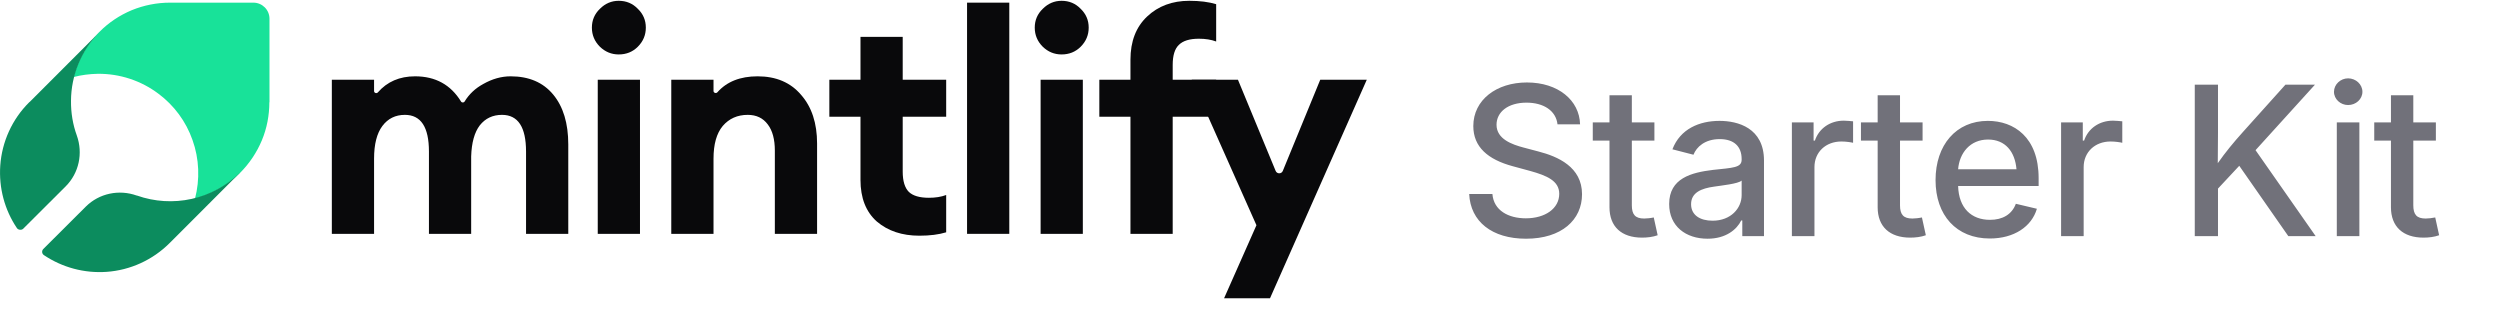
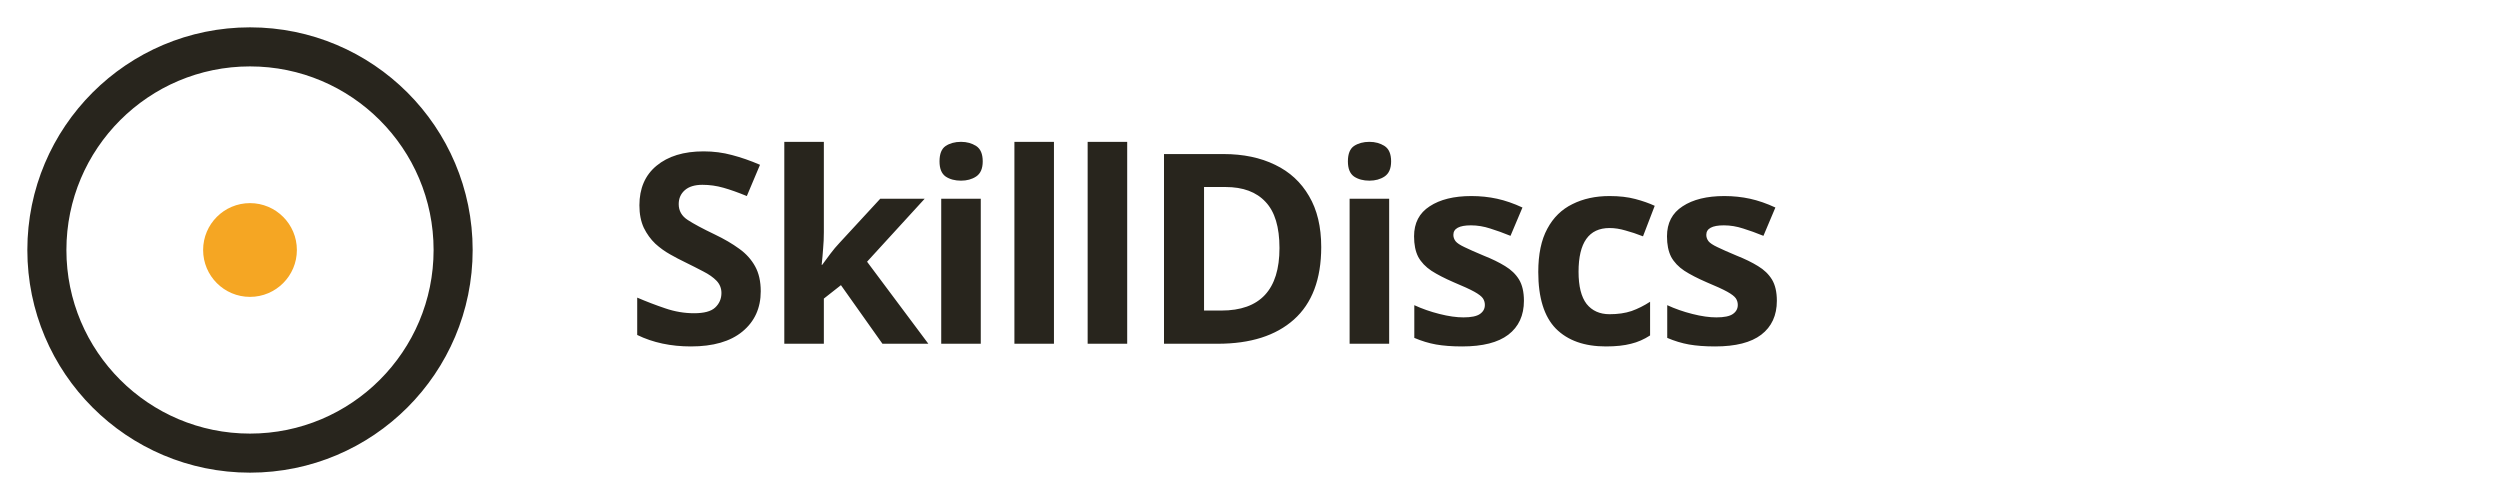
- <svg xmlns="http://www.w3.org/2000/svg" width="180" height="23" viewBox="0 0 180 23" fill="none">
-   <path d="M91.44 21.476H88.133L90.464 16.216L85.802 5.74H89.132L91.847 12.307C91.943 12.536 92.268 12.536 92.362 12.306L95.058 5.74H98.409L91.44 21.476Z" fill="#09090B" />
-   <path d="M81.393 16.837V8.403H79.152V5.74H81.393V4.297C81.393 2.98 81.792 1.944 82.592 1.19C83.391 0.435 84.404 0.058 85.633 0.058C86.387 0.058 87.031 0.139 87.564 0.302V2.988C87.208 2.854 86.794 2.788 86.32 2.788C85.655 2.788 85.174 2.936 84.878 3.232C84.582 3.513 84.434 3.994 84.434 4.674V5.74H87.564V8.403H84.434V16.837H81.393Z" fill="#09090B" />
-   <path d="M76.433 3.92C75.915 3.92 75.463 3.735 75.079 3.365C74.694 2.98 74.502 2.521 74.502 1.989C74.502 1.456 74.694 1.005 75.079 0.635C75.463 0.25 75.915 0.058 76.433 0.058C76.98 0.058 77.438 0.25 77.809 0.635C78.193 1.005 78.386 1.456 78.386 1.989C78.386 2.521 78.193 2.98 77.809 3.365C77.438 3.735 76.98 3.92 76.433 3.92ZM74.924 16.837V5.74H77.964V16.837H74.924Z" fill="#09090B" />
-   <path d="M69.628 16.837V0.191H72.669V16.837H69.628Z" fill="#09090B" />
-   <path d="M66.194 16.97C64.951 16.97 63.93 16.63 63.131 15.949C62.347 15.254 61.955 14.255 61.955 12.953V8.403H59.713V5.74H61.955V2.655H64.995V5.74H68.125V8.403H64.995V12.354C64.995 13.034 65.143 13.523 65.439 13.819C65.735 14.1 66.216 14.24 66.882 14.24C67.355 14.24 67.769 14.174 68.125 14.04V16.726C67.592 16.889 66.948 16.97 66.194 16.97Z" fill="#09090B" />
-   <path d="M48.332 16.837V5.74H51.373V6.551C51.373 6.688 51.559 6.748 51.65 6.646C52.328 5.879 53.293 5.495 54.546 5.495C55.878 5.495 56.921 5.939 57.676 6.827C58.445 7.7 58.83 8.869 58.83 10.334V16.837H55.789V10.844C55.789 10.03 55.619 9.402 55.279 8.958C54.939 8.499 54.458 8.27 53.836 8.27C53.096 8.27 52.497 8.536 52.038 9.069C51.594 9.601 51.373 10.386 51.373 11.421V16.837H48.332Z" fill="#09090B" />
-   <path d="M44.547 3.92C44.029 3.92 43.578 3.735 43.193 3.365C42.809 2.98 42.616 2.521 42.616 1.989C42.616 1.456 42.809 1.005 43.193 0.635C43.578 0.25 44.029 0.058 44.547 0.058C45.095 0.058 45.553 0.25 45.923 0.635C46.308 1.005 46.5 1.456 46.5 1.989C46.5 2.521 46.308 2.98 45.923 3.365C45.553 3.735 45.095 3.92 44.547 3.92ZM43.038 16.837V5.74H46.079V16.837H43.038Z" fill="#09090B" />
-   <path d="M37.875 16.837V10.911C37.875 9.15 37.298 8.27 36.144 8.27C35.478 8.27 34.945 8.521 34.546 9.024C34.161 9.527 33.954 10.275 33.924 11.266V16.837H30.884V10.911C30.884 9.15 30.306 8.27 29.152 8.27C28.472 8.27 27.932 8.536 27.532 9.069C27.133 9.601 26.933 10.386 26.933 11.421V16.837H23.892V5.74H26.933V6.559C26.933 6.695 27.116 6.755 27.206 6.652C27.878 5.881 28.771 5.495 29.885 5.495C31.349 5.495 32.452 6.1 33.193 7.309C33.252 7.404 33.395 7.403 33.454 7.307C33.774 6.78 34.219 6.361 34.79 6.05C35.441 5.68 36.099 5.495 36.765 5.495C38.082 5.495 39.103 5.932 39.828 6.805C40.553 7.678 40.916 8.876 40.916 10.4V16.837H37.875Z" fill="#09090B" />
-   <path d="M19.403 7.362V1.35C19.403 0.705 18.879 0.191 18.244 0.191H12.235C11.291 0.191 10.357 0.378 9.487 0.733C8.618 1.098 7.824 1.621 7.16 2.295L7.114 2.341C6.235 3.23 5.609 4.333 5.291 5.548C5.861 5.399 6.45 5.324 7.039 5.314C8.609 5.296 10.151 5.801 11.403 6.745C12.534 7.586 13.394 8.746 13.861 10.083C14.347 11.438 14.403 12.916 14.039 14.309C15.244 13.991 16.356 13.364 17.244 12.486L17.291 12.439C17.954 11.775 18.487 10.98 18.851 10.111C19.216 9.241 19.393 8.306 19.393 7.362H19.403Z" fill="#18E299" />
-   <path d="M5.112 7.26C5.121 5.416 5.857 3.646 7.151 2.324L2.151 7.326C2.133 7.344 2.114 7.354 2.095 7.372C0.876 8.583 0.14 10.204 0.019 11.918C-0.092 13.52 0.327 15.103 1.22 16.426C1.306 16.552 1.537 16.593 1.667 16.472L4.73 13.417C5.689 12.458 5.987 11.033 5.531 9.757C5.242 8.965 5.103 8.117 5.112 7.26Z" fill="#0C8C5E" />
-   <path d="M17.262 12.44C16.303 13.38 15.102 14.032 13.799 14.321C12.486 14.61 11.127 14.526 9.861 14.079C9.861 14.079 9.851 14.079 9.842 14.079C8.567 13.622 7.142 13.921 6.183 14.871L3.12 17.926C2.99 18.056 3.009 18.27 3.167 18.373C4.489 19.258 6.072 19.686 7.673 19.574C9.386 19.453 10.997 18.717 12.216 17.497L12.263 17.451L17.262 12.449V12.44Z" fill="#0C8C5E" />
-   <text x="105" y="17" font-family="Inter, ui-sans-serif, system-ui, -apple-system, sans-serif" font-size="15" font-weight="500" fill="#71717A" letter-spacing="-0.01em">Starter Kit</text>
+ <svg xmlns="http://www.w3.org/2000/svg" width="160" height="32" viewBox="0 0 160 32" fill="none">
+   <circle cx="16" cy="16" r="13" stroke="#28251D" stroke-width="2.5" />
+   <circle cx="16" cy="16" r="3" fill="#F5A623" />
+   <text x="40" y="22" font-family="'Plus Jakarta Sans', system-ui, sans-serif" font-size="17" font-weight="700" fill="#28251D" letter-spacing="-0.5">SkillDiscs</text>
</svg>
